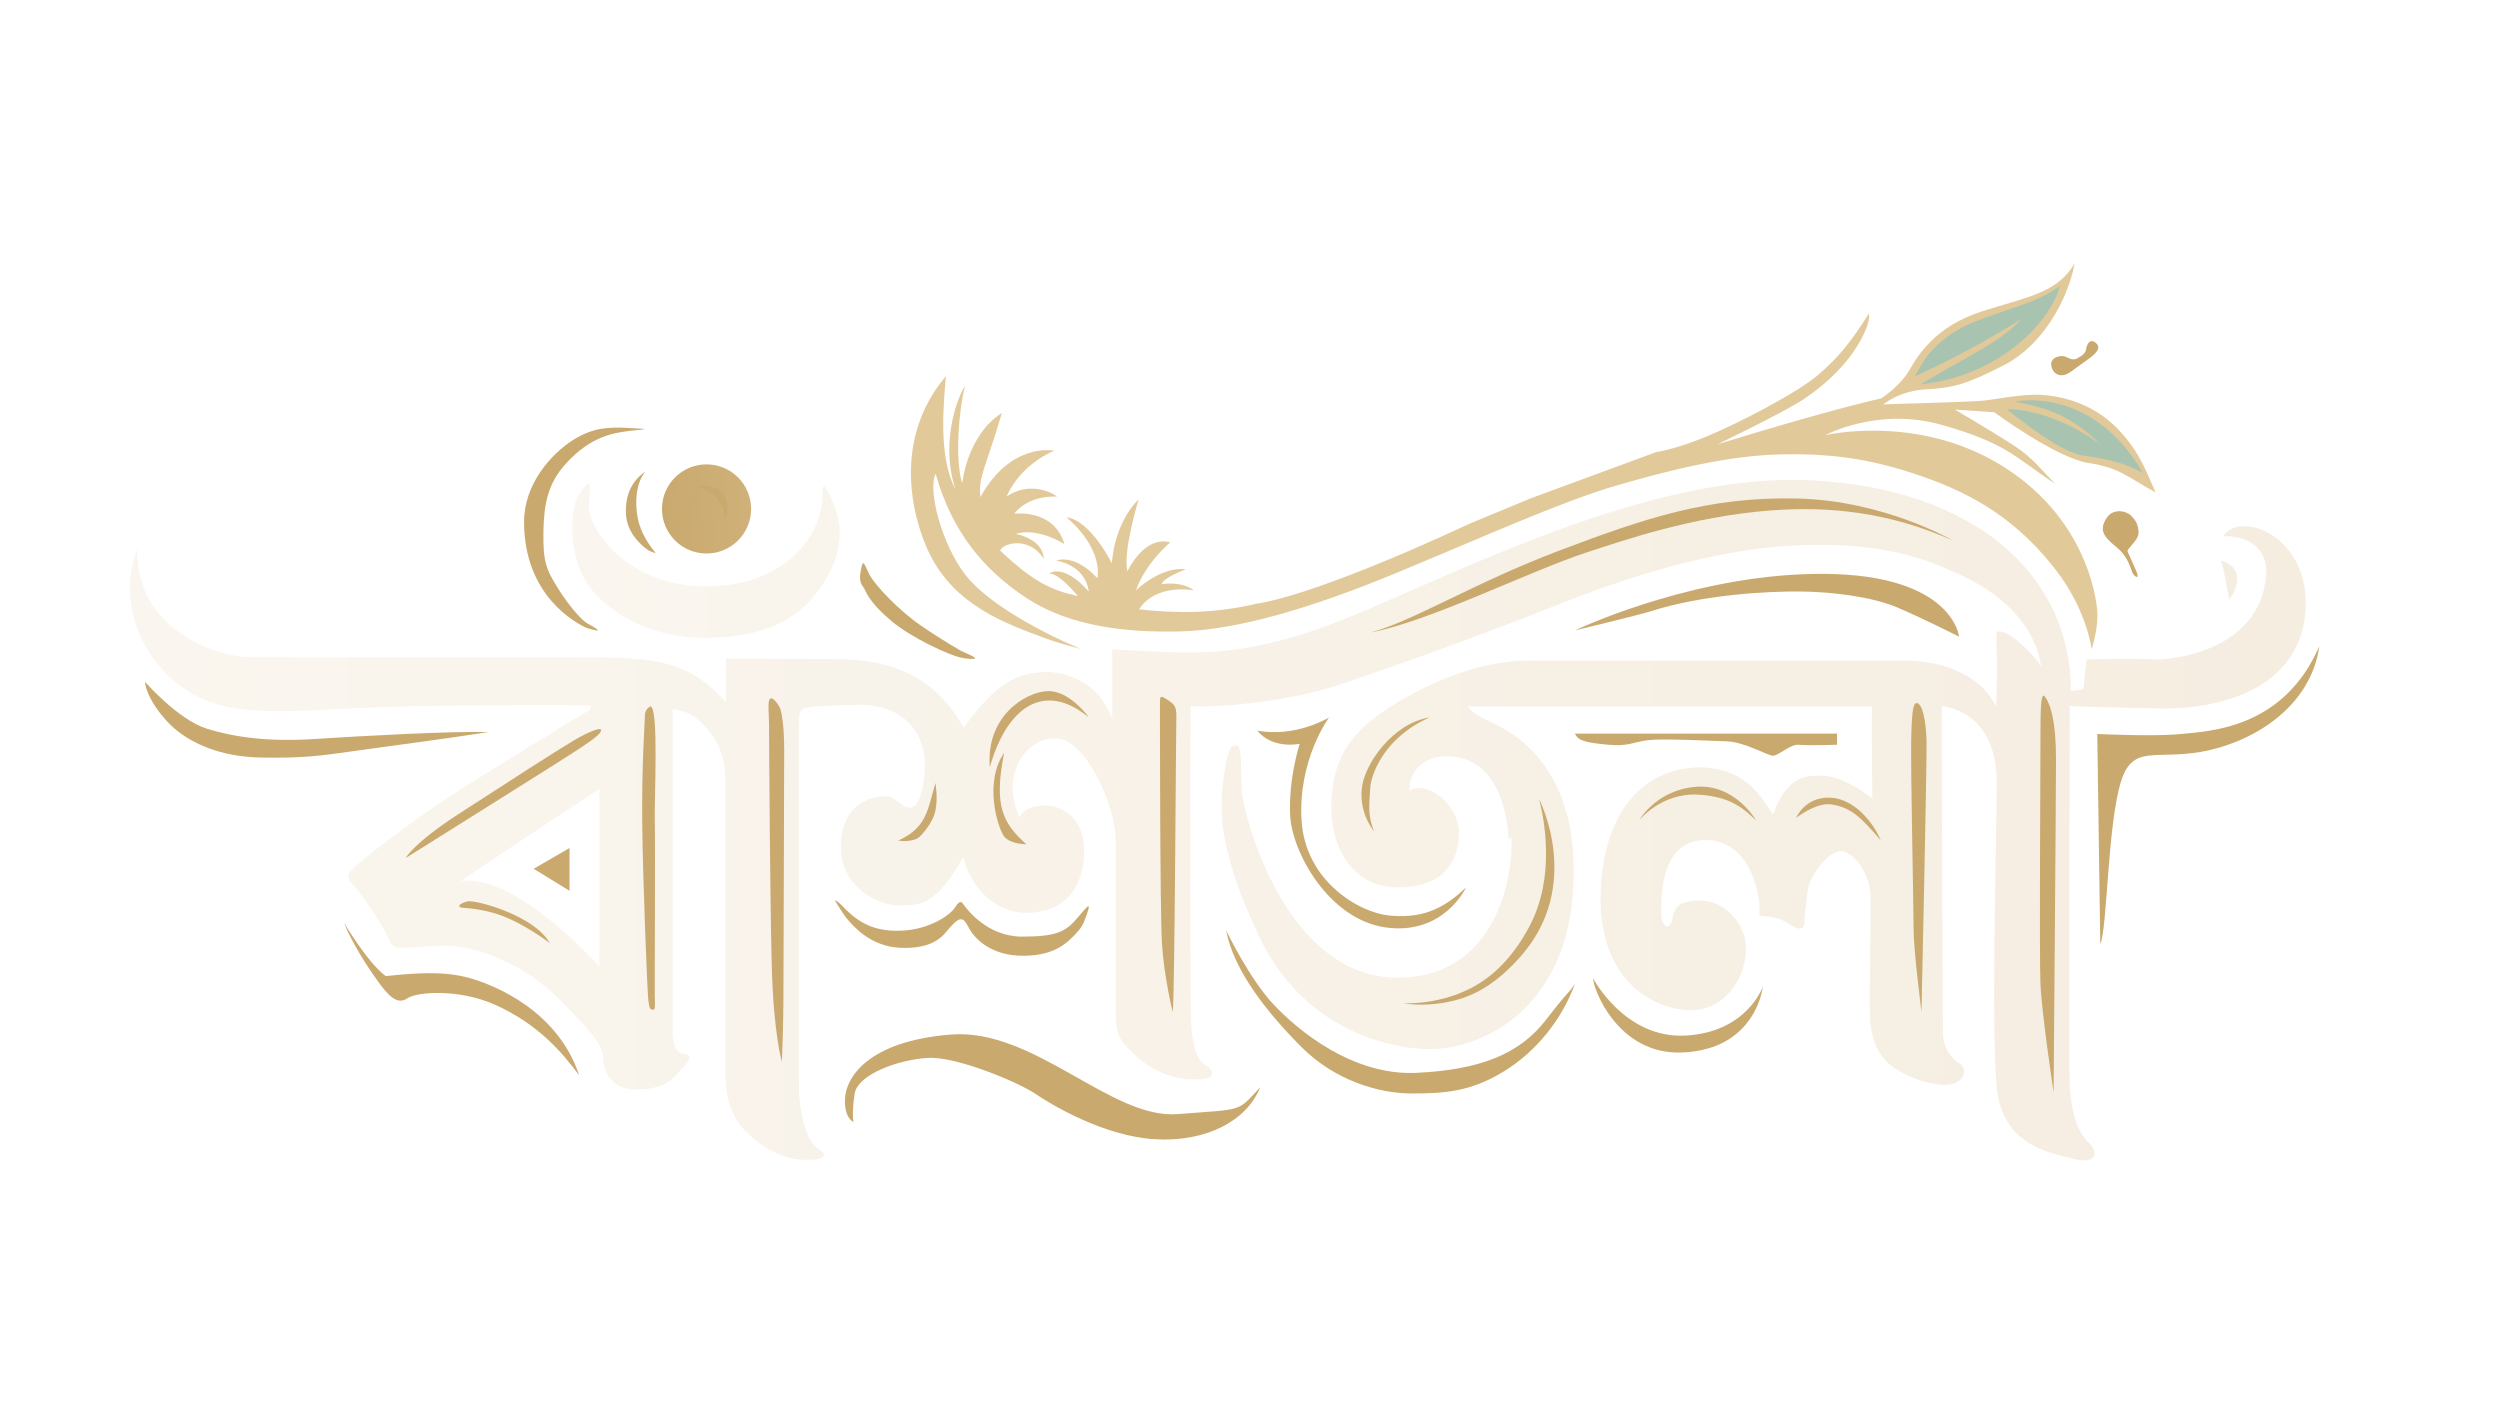
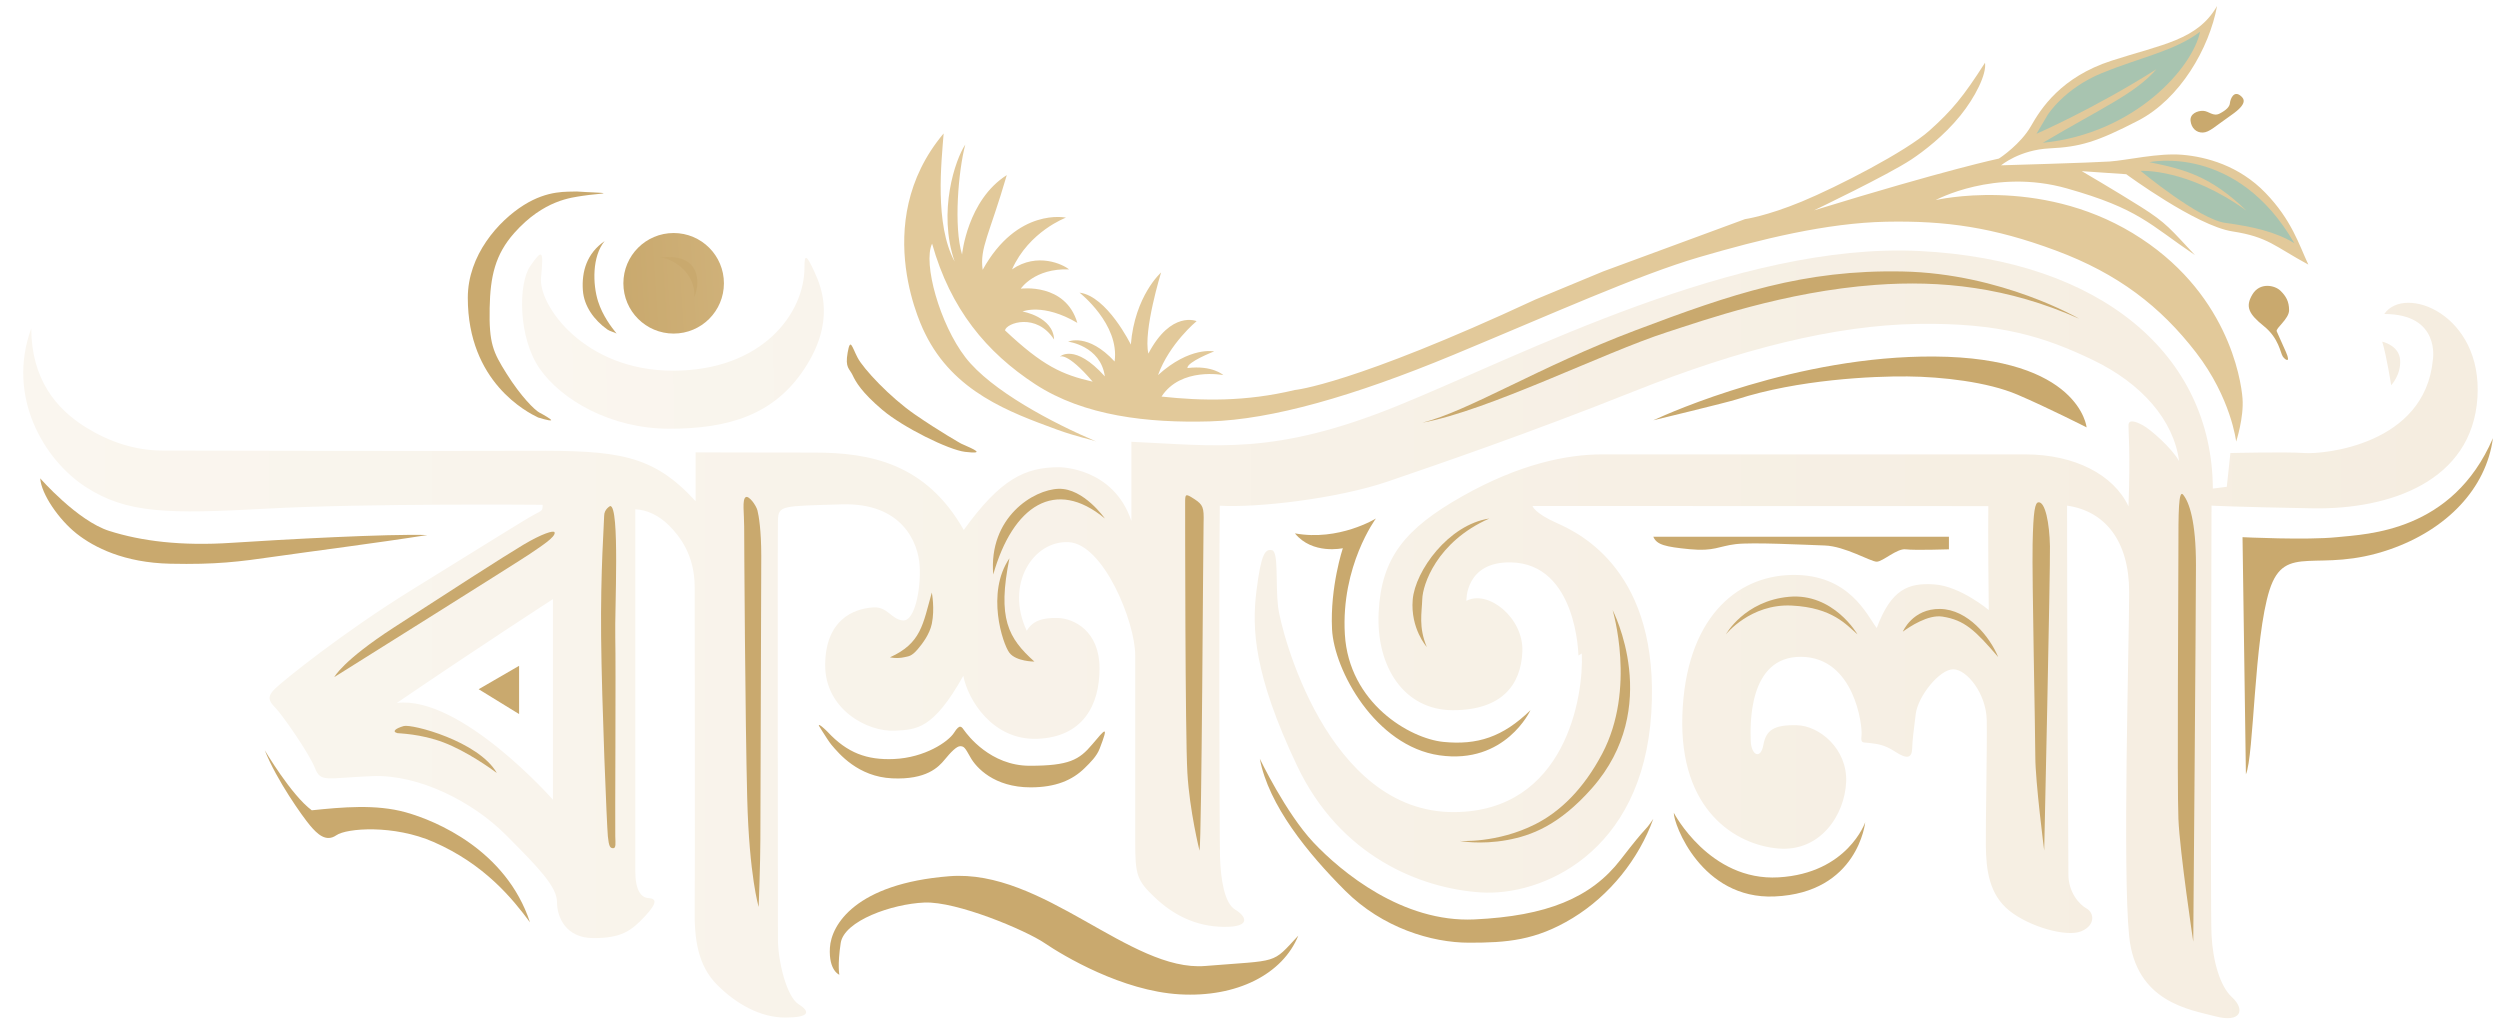
- <svg xmlns="http://www.w3.org/2000/svg" version="1.1" id="Layer_1" x="0px" y="0px" viewBox="0 0 1920 1080" style="enable-background:new 0 0 1920 1080;" xml:space="preserve">
+ <svg xmlns="http://www.w3.org/2000/svg" version="1.1" id="Layer_1" x="0px" y="0px" viewBox="84 198 1702 702" style="enable-background:new 84 198 1702 702;" xml:space="preserve">
  <style type="text/css">
	.st0{fill:url(#SVGID_1_);}
	.st1{fill:url(#SVGID_00000053519233095409072660000016505794612233786542_);}
	.st2{fill:url(#SVGID_00000160169427397034712740000006658337792235738779_);}
	.st3{fill:#f5ede0;}
	.st4{fill:#c9a96e;}
	.st5{fill:#e2c99a;}
	.st6{fill:#a8c4b0;}
</style>
  <g>
    <g>
      <linearGradient id="SVGID_1_" gradientUnits="userSpaceOnUse" x1="439.434" y1="431.803" x2="1463.794" y2="410.098">
        <stop offset="0" style="stop-color:#faf6ef" />
        <stop offset="1" style="stop-color:#f5ede0" />
      </linearGradient>
      <path class="st0" d="M631.69,379.76c-0.04-9.04,1.38-8.42,6.74,3.22c5.36,11.64,14.09,34.31-6.74,66.01    c-20.83,31.71-52.08,40.89-92.05,40.89c-39.98,0-73.52-19.76-88.22-40.89c-14.7-21.14-14.7-57.9-6.43-69.84    c8.27-11.95,9.19-11.03,7.35,7.81c-1.84,18.84,29.38,63.41,89.82,63.41S631.84,411.62,631.69,379.76z" />
      <linearGradient id="SVGID_00000018226402458914028230000005228417177590247563_" gradientUnits="userSpaceOnUse" x1="508.534" y1="393.098" x2="785.687" y2="374.945">
        <stop offset="0" style="stop-color:#c9a96e" />
        <stop offset="1" style="stop-color:#e2c99a" />
      </linearGradient>
      <circle style="fill:url(#SVGID_00000018226402458914028230000005228417177590247563_);" cx="542.62" cy="390.87" r="34.23" />
      <linearGradient id="SVGID_00000151546086787292859690000013219234371666227637_" gradientUnits="userSpaceOnUse" x1="99.814" y1="629.879" x2="1770.797" y2="629.879">
        <stop offset="0" style="stop-color:#faf6ef" />
        <stop offset="1" style="stop-color:#f5ede0" />
      </linearGradient>
      <path style="fill:url(#SVGID_00000151546086787292859690000013219234371666227637_);" d="M1707.21,411.77    c38.6,0,33.08,31.25,33.08,31.25c-5.51,57.9-74.44,64.33-87.3,63.41c-12.87-0.92-50.54,0-50.54,0l-2.45,22.97l-9.5,1.23    c-0.46-91.06-75.97-155.62-199.73-161.74c-123.76-6.13-270.79,71.07-355.34,105.38c-84.55,34.31-123.76,26.96-181.19,24.51v53.91    c-12.25-36.76-49.17-36.61-49.17-36.61c-23.28,0-39.91,8.01-64.94,42.73c-25.73-45.34-63.72-52.69-101.7-52.69    c-37.98,0-80.87-0.15-80.87-0.15v33.24c-29.18-31.86-52.84-34.62-112.73-34.31c-58.81,0.3-249.96-0.15-249.96-0.15    c-18.85,0-36.46-5.92-52.46-15.85c-20.41-12.67-36.99-32.94-37.14-67.32c-17,46.56,8.73,89.45,36.91,107.83    c28.18,18.38,56.36,18.53,123.76,14.86c67.39-3.68,187.47-2.6,187.47-2.6c0,3.98,0,3.68-5.82,6.74    c-5.82,3.06-34.62,21.14-82.71,50.85c-48.09,29.71-87.61,61.88-93.43,67.39c-5.82,5.51-4.59,8.58,0,13.17    c4.59,4.59,22.97,30.94,26.96,41.05c3.98,10.11,7.66,6.74,39.21,5.51c31.55-1.22,68.1,17.35,90.61,39.87s34.98,35.49,34.98,45.9    c0,10.42,6.13,24.51,24.81,24.51c18.69,0,25.43-4.59,34.92-14.7c9.5-10.11,7.35-12.25,2.45-12.56c-4.9-0.31-8.88-5.21-8.88-18.38    c0-5.01,0-41.87,0-85.62c0-71.21,0-160.67,0-160.67c7.66,0.31,15.93,3.98,22.97,11.03c7.05,7.05,17.46,19.91,17.46,41.97    c0,22.06,0.31,198.81,0,219.02c-0.31,20.22,1.99,38.44,15.32,51.77c13.33,13.33,29.71,22.23,46.26,22.23s17.46-3.85,9.19-9.05    c-8.27-5.21-14.09-29.41-14.09-44.42c0-15.01-0.31-274.47,0-284.89c0.31-10.42,2.45-9.8,43.5-11.03    c41.05-1.22,52.08,26.04,52.99,41.97c0.92,15.93-3.37,37.68-11.33,37.07s-10.42-9.5-20.22-8.88c-13.76,0.86-32.47,8.58-32.78,38.9    c-0.31,30.33,28.72,46.14,47.79,45.03c14.15-0.82,25.73-0.61,46.26-37.37c3.06,16.24,19.91,44.11,50.54,42.89    c30.63-1.23,42.2-22.51,42.2-47.94c0-25.43-17.38-34-28.41-34.31c-11.03-0.31-17.46,2.3-21.14,8.73    c-15.01-31.86,4.59-61.57,28.49-60.35c23.89,1.23,45.34,54.53,45.34,76.89c0,22.36,0,104.15,0,126.82c0,22.67,1,26.5,13.4,38.21    c12.41,11.72,27.57,19.76,46.87,19.99c19.3,0.23,15.16-7.35,7.81-11.72c-7.35-4.37-9.88-20.68-10.34-35.84    c-0.46-15.16-0.77-194.14-0.15-239.17c24.81,1.53,79.65-4.59,114.57-16.54c34.92-11.95,94.96-32.47,167.26-61.27    c72.29-28.79,136.93-45.03,192.99-45.95s86.69,8.73,119.77,24.66s54.83,40.89,58.51,68.77c-4.9-8.88-19.6-21.75-24.81-24.51    c-5.21-2.76-9.5-3.98-9.65,0s1.38,17.61,0,55.29c-10.11-21.6-36.76-35.38-70.3-35.38c-33.54,0-264.21,0-288.1,0    c-23.89,0-56.06,6.43-95.12,28.49c-39.06,22.06-55.14,41.81-56.98,79.03c-1.84,37.22,17.46,66.63,50.54,66.63    s46.41-17,47.31-39.98c0.9-22.97-23.42-42.27-38.12-34.46c0,0-0.92-26.8,30.33-26.19c45.02,0.88,45.95,63.41,45.95,63.41l2.3-1.38    c1.38,28.95-11.03,107.52-86.84,107.98c-86.86,0.53-118.09-124.06-119.93-139.69c-1.84-15.62,0.46-37.68-4.14-38.6    c-4.59-0.92-7.35,1.84-10.57,27.57c-3.22,25.73-1.84,56.98,27.57,119.01c29.41,62.03,84.09,83.63,124.98,86.38    c40.89,2.76,110.28-26.19,116.25-122.23c5.97-96.03-48.36-122.11-64.1-129.12c-15.74-7.01-16.77-11.72-16.77-11.72l310.31,0.08    c0,0-0.31,21.14,0.31,70.76c0,0-19.3-16.24-37.07-17.46c-17.77-1.22-29.41,3.37-39.21,29.71c-6.74-8.88-18.69-36.76-57.59-36.15    c-38.9,0.61-72.6,30.63-74.74,95.57c-2.14,64.94,36.45,88.22,65.25,90.67c28.8,2.45,45.34-22.97,46.26-45.34    c0.92-22.36-18.07-38.29-33.7-38.6c-15.62-0.31-20.83,3.37-22.67,13.48c-1.84,10.11-8.27,7.05-8.58-2.76    c-0.31-9.8-2.14-57.59,34.31-57.28c36.45,0.31,41.81,47.17,41.12,53.3c-0.69,6.13,0.77,4.67,5.28,5.36    c4.52,0.69,9.53,0.61,17.58,5.9c8.04,5.28,11.37,4.48,11.6-2.07c0.23-6.55,0.92-11.14,2.41-23.43    c1.49-12.29,16.31-30.67,25.62-30.56c9.3,0.11,22.4,16.66,22.74,34.58c0.34,17.92-0.77,68.12-0.61,85.12    c0.15,17,2.3,33.54,15.93,44.57c13.63,11.03,39.06,18.23,49.01,14.09c9.96-4.14,8.73-12.71,3.68-15.47    c-5.05-2.76-12.41-11.18-12.41-23.13c0-11.95-0.91-144.58-0.91-251.19c25.73,3.68,42.27,23.89,42.27,58.81    c0,34.92-4.59,189.31,0,234.34c4.59,45.03,41.35,49.97,58.82,54.57c17.46,4.59,20.45-4.6,11.03-13.21    c-7.73-7.07-12.87-23.89-13.78-42.27c-0.92-18.38,0-292.24,0-292.24s16.54,0.92,68.92,1.84c52.38,0.92,108.44-18.38,112.12-75.36    C1774.29,411.77,1720.99,391.55,1707.21,411.77z M460.45,742.45c0,0-62.69-71.05-106.27-65.9    c55.53-37.84,106.27-70.67,106.27-70.67V742.45z" />
    </g>
    <path class="st3" d="M1705.83,430.61c0,0,11.49,2.44,12.18,12.48c0.69,10.04-6.09,17.16-6.09,17.16S1708.81,440.49,1705.83,430.61z   " />
    <path class="st4" d="M450.34,482.23c-7.35-3.52-47.86-24.05-47.86-81.48c0-29.09,20.89-52.31,38.07-63.1   c16.73-10.5,29.68-8.94,36.14-9.28c7.7,0.57,17.88,0.78,18.23,1.15c0.34,0.37-9.15,0.92-14.55,1.84   c-6.87,1.17-26.13,2.58-46.27,25.27c-13,14.64-16.33,29.62-16.74,51.01c-0.47,24.17,2.25,29.98,11.55,44.8   c9.74,15.51,19.17,24.8,22.29,26.42c2.47,1.29,8.69,4.78,7.96,5.28C458.32,484.72,450.34,482.23,450.34,482.23z" />
    <path class="st4" d="M738.29,499.99c9.72,4.29,16.62,7.25,2.72,5.63c-11.14-1.3-42.23-16.65-56.32-28.6   c-14.09-11.95-18.07-18.99-20.22-23.59s-5.24-4.9-3.4-15.32c1.84-10.42,2.79-4.29,6.77,3.37c3.98,7.66,22.06,26.96,38.9,38.6   C723.58,491.72,738.29,499.99,738.29,499.99z" />
    <path class="st4" d="M503.79,425.1c-1.8-1.05-4.53-1.52-6.28-2.76c-9.02-6.37-15.93-15.88-16.69-26.65   c-0.92-12.87,2.73-25.27,14.82-33.54c-8.62,10.34-8.15,29.44-4.48,41.01C494.25,412.89,500.22,420.69,503.79,425.1z" />
    <polygon class="st4" points="437.4,651.28 437.4,684.14 409.87,667.22  " />
    <path class="st4" d="M647.41,696.23c13.37,14.36,26.77,19.32,45.24,18.51c20.83-0.92,36.91-11.64,40.89-17.92   c3.98-6.28,5.05-4.14,7.05-1.38s17.61,23.89,44.42,23.89c26.8,0,33.7-3.98,42.58-14.55c8.88-10.57,11.49-13.78,5.05,2.91   c-2.01,5.22-6.36,9.45-10.19,13.21c-8.42,8.28-19.78,13.13-36.84,13.13c-24.81,0-37.07-13.48-40.89-20.37   c-3.83-6.89-4.44-7.51-6.89-7.66c-2.45-0.15-6.59,4.14-10.72,9.19s-12.41,13.78-35.69,12.71s-36.3-16.85-41.35-22.82   c-1.39-1.64-4.22-6.03-6.25-9.27c-1.34-2.13-2.33-3.75-2.33-3.75C641.05,690.02,646.47,695.22,647.41,696.23z" />
    <path class="st4" d="M655.43,861.62c0,0-7.35-2.76-6.43-18.38c0.92-15.62,17.46-43.65,81.33-48.71s123.14,65.25,174.15,61.11   c51-4.14,45.03-0.92,63.41-20.68c-10.57,26.19-41.81,42.27-80.87,39.98c-39.06-2.3-79.03-26.19-91.9-34.92   c-12.87-8.73-59.73-28.49-81.79-27.57c-22.06,0.92-54.68,12.41-56.98,27.57C654.05,855.18,655.43,861.62,655.43,861.62z" />
    <path class="st4" d="M941.69,714.58c0,0,17.69,36.99,36.53,56.98s60.65,54.68,109.59,52.38s79.26-14.47,99.48-40.67   c20.22-26.19,14.93-17,22.29-27.8c-9.88,27.34-29.64,52.15-54.91,67.55c-25.27,15.39-45.03,16.77-70.53,16.77   c-25.5,0-59.04-10.11-84.32-35.38C974.54,779.14,947.66,746.28,941.69,714.58z" />
    <path class="st4" d="M1223.51,751.34c0,0,24.35,46.72,71.37,43.96s58.97-37.53,58.97-37.53s-4.9,48.09-61.73,50.54   C1242.35,810.46,1223.36,759,1223.51,751.34z" />
    <path class="st4" d="M1209.57,563.4h201.26v8.58c0,0-23.43,0.77-29.41,0c-5.97-0.77-15.62,8.42-19.76,8.42   c-4.14,0-21.6-10.57-35.38-11.03s-49.17-2.3-60.65-0.92s-14.7,5.05-31.25,3.45S1211.87,568.92,1209.57,563.4z" />
    <path class="st4" d="M1613.01,725.15l-2.3-161.44c0,0,43.65,2.14,64.33,0c20.68-2.14,78.57-3.52,106.14-67.39   c-4.59,34.46-31.61,62.32-70.18,75.71c-49.29,17.11-71.34-5.41-81.91,27.67C1618.52,632.79,1618.52,712.74,1613.01,725.15z" />
    <path class="st4" d="M1020.72,551c0,0-25.27,15.62-55.14,10.11c11.95,14.7,32.62,10.11,32.62,10.11s-8.77,26.32-7.35,55.14   c1.38,28.03,29.57,79.59,73.07,85.86c45.02,6.49,62.02-30.73,62.02-30.73c-18.84,18.38-36.3,23.89-59.27,21.6   c-22.97-2.3-64.33-26.5-67.09-73.21C996.83,583.16,1020.72,551,1020.72,551z" />
    <path class="st4" d="M1209.57,484.14c0,0,0.31-0.15,0.92-0.43c9.83-4.54,97.19-43.64,190.46-42.99   c99.02,0.69,103.62,48.25,103.62,48.25s-26.65-13.56-47.1-22.29c-20.45-8.73-51.46-12.18-74.9-12.41   c-23.43-0.23-74.37,2.05-116.25,15.62C1259.88,471.98,1209.57,484.14,1209.57,484.14z" />
    <path class="st4" d="M111.39,523.66c0,0,25.27,28.95,47.1,35.84s48.71,10.34,83.4,8.04c34.69-2.3,107.29-6.2,133.02-5.28   c-34.92,5.51-80.18,11.26-104.08,14.7c-23.89,3.45-39.74,5.51-70.99,4.82c-31.25-0.69-51.69-11.03-63.64-20.45   S112.07,534.46,111.39,523.66z" />
    <path class="st4" d="M264.24,708.76c0,0,18.07,30.63,32.01,40.89c20.83-2.14,43.65-4.29,64.02,1.38   c20.37,5.67,68.31,25.58,84.55,74.9c-12.1-16.39-31.04-39.56-65.55-54.68c-27.26-11.95-59.27-9.5-66.32-4.59   s-13.02-0.92-17.92-6.74C290.13,754.09,272.36,729.28,264.24,708.76z" />
    <path class="st4" d="M533.35,373.48c0,0,15.32-3.06,22.06,5.82c6.74,8.88,1.23,21.14,1.23,21.14s1.52-10.57-7.66-19.3   C540.41,372.99,533.35,373.48,533.35,373.48z" />
    <path class="st4" d="M1633.99,423.57c0,0,2.76,6.13,6.28,14.09c3.52,7.96-0.46,5.5-2.14,3.06c-1.68-2.44-2.6-12.4-12.87-20.67   c-10.26-8.27-12.87-13.17-7.81-21.6c5.05-8.42,15.16-6.28,18.99-2.6c3.83,3.68,5.97,7.35,5.97,13.33S1633.07,421.52,1633.99,423.57   z" />
    <path class="st4" d="M1609.49,263.28c2.24,1.89,4.98,5.16-6.28,12.97s-15.01,11.84-19.53,11.99s-7.81-3.14-8.35-7.96   c-0.54-4.82,4.67-6.97,8.58-6.82c3.91,0.15,6.82,4.14,11.26,1.84c4.44-2.3,6.74-4.59,6.97-7.12S1604.66,259.22,1609.49,263.28z" />
    <path class="st4" d="M1181.85,613.34c0,0,34.62,66.17-14.09,121.31c-22.49,25.46-41.58,32.28-57.59,35.23   c-18.66,3.43-32.47,0.61-32.47,0.61s25.51,1.77,51.46-11.33c16.82-8.5,32.79-23.73,45.64-48.09   C1198.09,666.94,1181.85,613.34,1181.85,613.34z" />
    <path class="st4" d="M1055.34,638.46c0,0-11.18-12.56-9.57-32.16c1.61-19.61,24.43-51.16,52.15-55.29   c-35.99,15.93-45.34,45.18-45.64,54.83C1051.97,615.48,1049.67,624.82,1055.34,638.46z" />
    <path class="st4" d="M836.21,551c0,0-14.44-20.68-31.45-20.22c-17,0.46-47.79,19.3-44.57,58.36   C773.52,542.27,802.41,522.97,836.21,551z" />
    <path class="st4" d="M771.22,578.11c-16.08,23.43-4.59,58.36,0,64.33c4.59,5.97,17,5.97,17,5.97   C770.3,632.33,762.95,619,771.22,578.11z" />
    <path class="st4" d="M718.38,601.39c0,0,2.14,10.99,0,21.29c-1.49,7.18-6.56,13.74-9.53,17.23c-4.34,5.09-6.28,4.84-9.19,5.51   c-5.22,1.21-9.76,0.08-9.76,0.08C711.23,635.83,712.25,623.14,718.38,601.39z" />
    <path class="st4" d="M499.43,542.5c6.66,0,2.99,70.99,3.45,89.37c0.46,18.38-0.2,127.97,0,135.47c0.13,4.71,0.6,8.12-1.42,8.12   c-2.03,0-2.94-1.07-3.63-8.12c-0.69-7.05-4.14-89.98-4.59-135.7s2.07-77.88,2.07-82.48S499.43,542.5,499.43,542.5z" />
    <path class="st4" d="M461.52,560.34c1.35,3.12-10.57,10.42-16.69,14.7c-6.13,4.29-133.25,83.93-133.25,83.93s5.51-11.03,40.44-33.7   s75.36-48.71,88.22-56.36C453.1,561.26,460.91,558.92,461.52,560.34z" />
    <path class="st4" d="M591.71,536.45c2.12-1.24,7.05,5.51,7.96,9.04c0.92,3.52,2.6,13.63,2.6,30.94c0,17.31-0.61,177.21-0.61,192.83   c0,15.62-1.15,46.18-1.15,46.18s-6.43-20.91-7.81-73.98s-2.07-175.99-2.07-184.95C590.64,547.55,589.11,537.98,591.71,536.45z" />
    <path class="st4" d="M900.64,777.18c0,0-6.74-26.92-8.27-52.96c-1.53-26.04-1.53-177.06-1.53-183.49c0-6.43,0-7.05,6.13-3.06   c6.13,3.98,6.74,5.82,6.43,16.24C903.09,564.32,902.17,767.96,900.64,777.18z" />
    <path class="st4" d="M1348.57,629.88c0,0-16.31-28.34-46.64-25.58c-30.33,2.76-42.96,25.58-42.96,25.58s16.77-20.98,44.8-19.61   C1331.8,611.65,1341.18,623.61,1348.57,629.88z" />
    <path class="st4" d="M1379.43,628.04c0,0,6.59-15.78,25.43-15.47s33.85,18.99,39.52,32.78c-15.78-18.38-22.96-25.22-37.98-27.57   C1396.59,616.25,1383.97,624.75,1379.43,628.04z" />
    <path class="st4" d="M1471.79,539.97c4.57-0.45,7.51,14.09,7.81,29.87c0.31,15.78-3.91,207.23-3.91,207.23s-6.05-46.87-6.05-63.87   c0-17-2.3-121.77-1.84-144.74S1469.46,540.2,1471.79,539.97z" />
    <path class="st4" d="M1570.4,534.92c4.02,5.14,8.61,17.92,8.61,47.79s-1.84,256.4-1.84,256.4s-9.19-61.11-10.11-83.63   c-0.92-22.52,0-158.98,0-183.57S1567.07,530.66,1570.4,534.92z" />
    <path class="st4" d="M1499.52,414.99c0,0-52.69-30.79-120.08-32.16c-67.39-1.38-116.1,15.16-181.81,39.98   c-65.71,24.81-113.04,54.68-145.2,62.95c45.03-8.27,123.6-47.79,166.34-61.57c24.9-8.03,80.22-27.71,142.04-32.24   C1405.06,388.69,1450.82,393.33,1499.52,414.99z" />
    <path class="st4" d="M354.53,697.12c0.77,0.21,15.74,0.35,31.5,6.35c15.76,6.01,32.3,17.88,36.2,20.76   c-12.36-21.6-57.9-33.54-63.41-31.93C353.31,693.9,350.61,696.03,354.53,697.12z" />
    <path class="st5" d="M713.83,425.1c19.47,39.8,57.69,53.58,89.54,65.29c13.38,4.92,24.05,6.95,27.05,8.22   c-29.55-12.51-71.65-34.63-89.16-57.32s-29.06-64.28-22.69-77.42c12.54,44.58,37.02,74.03,70.25,95.73   c33.24,21.69,76.82,26.47,118.81,25.28c41.99-1.19,97.92-17.12,165.58-45.18c67.67-28.06,126.18-54.53,167.77-66.67   c41.59-12.14,86.57-23.28,127.17-24.08c40.6-0.8,72.84,3.78,115.43,19.59s71.45,38.33,95.42,69.37   c23.97,31.05,27.37,60.7,27.37,60.7s5.37-16.32,4.33-29.45c-1.04-13.14-10.3-73.44-74.78-112.44   c-64.48-39.01-134.14-22.49-134.14-22.49s40.2-21.89,89.36-7.96c49.16,13.93,55.92,24.28,87.17,45.38   c-16.52-17.51-19.11-21.69-36.82-32.84c-17.71-11.14-40.2-24.28-40.2-24.28l30.25,2.08c0,0,47.76,35.13,72.24,38.92   c24.48,3.78,28.66,10.15,51.74,22.61c-6.37-13.61-11.34-30.39-29.26-48.9c-17.91-18.51-40.2-24.46-56.52-25.86   c-16.32-1.39-37.81,3.78-49.56,4.58c-11.74,0.8-73.83,2.59-73.83,2.59s12.54-10.55,33.04-11.54c20.5-1,31.84-4.18,60.3-18.91   c28.46-14.73,48.36-49.16,53.69-78.01c-13.38,23.28-37.37,26.07-71.8,37.22c-34.43,11.14-48.16,32.64-54.93,44.58   c-6.77,11.94-20.7,21.49-21.89,22.09c0,0-34.96,7.32-125.78,35.23c0,0,50.35-24.08,66.27-34.63c8.3-5.5,22.23-16.13,33.32-29.85   c10.18-12.6,17.98-28.21,16.83-36.02c-14.73,23.09-22.49,32.44-37.81,46.17c-15.84,14.2-62.66,38.31-86.97,48.36   c-24.08,9.95-38.61,11.94-38.61,11.94l-96.52,35.58l-46.17,19.15c-124.98,58.11-163.76,61.6-163.76,61.6   c-33.7,8.06-63.02,7.46-90.79,4.48c13.14-20.3,42.09-14.63,42.09-14.63s-7.46-6.87-24.48-4.78c-0.3-4.18,18.21-11.34,18.21-11.34   s-16.42-3.58-38.21,16.12c7.76-21.49,26.27-36.72,26.27-36.72s-17.31-7.46-32.84,22.09c-3.58-15.52,8.66-55.23,8.66-55.23   s-17.91,15.82-20.6,49.1c0,0-16.12-32.98-34.93-35.37c0,0,27.46,21.49,23.88,46.87c-18.21-19.7-31.64-13.5-31.64-13.5   s22.09,2.76,25,23.65c-20.68-22.99-30.67-13.43-30.67-13.43s4.78-3.58,22.39,17.02c-20.9-4.78-34.03-10.75-59.7-34.93   c0.9-5.07,21.49-12.24,33.43,6.27c-0.6-15.52-21.49-19.11-21.49-19.11s14.03-5.97,37.32,7.76c-8.06-27.46-38.51-23.29-38.51-23.29   s9.25-14.03,32.84-13.14c-3.88-3.28-21.49-11.94-38.81,0c11.64-25.97,36.72-35.23,36.72-35.23S776.58,339,753,381.69   c-2.09-14.93,4.48-23.58,16.42-64.48c-26.87,17.02-30.45,54.06-30.45,54.06c-5.76-18.7-2.57-56.91,2.2-74.82   c-6.77,9.95-18.91,45.57-7.28,79.57c-13.73-25.37-8.96-67.77-7.46-87.17C674.55,350.6,713.83,425.1,713.83,425.1z" />
    <path class="st6" d="M1478.02,276.25c0,0,11.14-17.94,37.02-28.54c25.87-10.61,49.58-14.98,66.78-28.12   c-5.14,24.5-44.39,69.36-107.07,75.63c41.08-24.28,62.98-33.58,77.3-50.06c-42.59,26.97-81.6,43.91-81.6,43.91L1478.02,276.25z" />
    <path class="st6" d="M1547.27,308.4c0,0,59.31-13.01,98.71,55.17c-12.74-7.85-29.08-11.4-46.97-13.82s-57.71-35.42-57.71-35.42   s31.84-1.99,72.04,27.07C1589.07,317.91,1571.16,313.23,1547.27,308.4z" />
  </g>
</svg>
